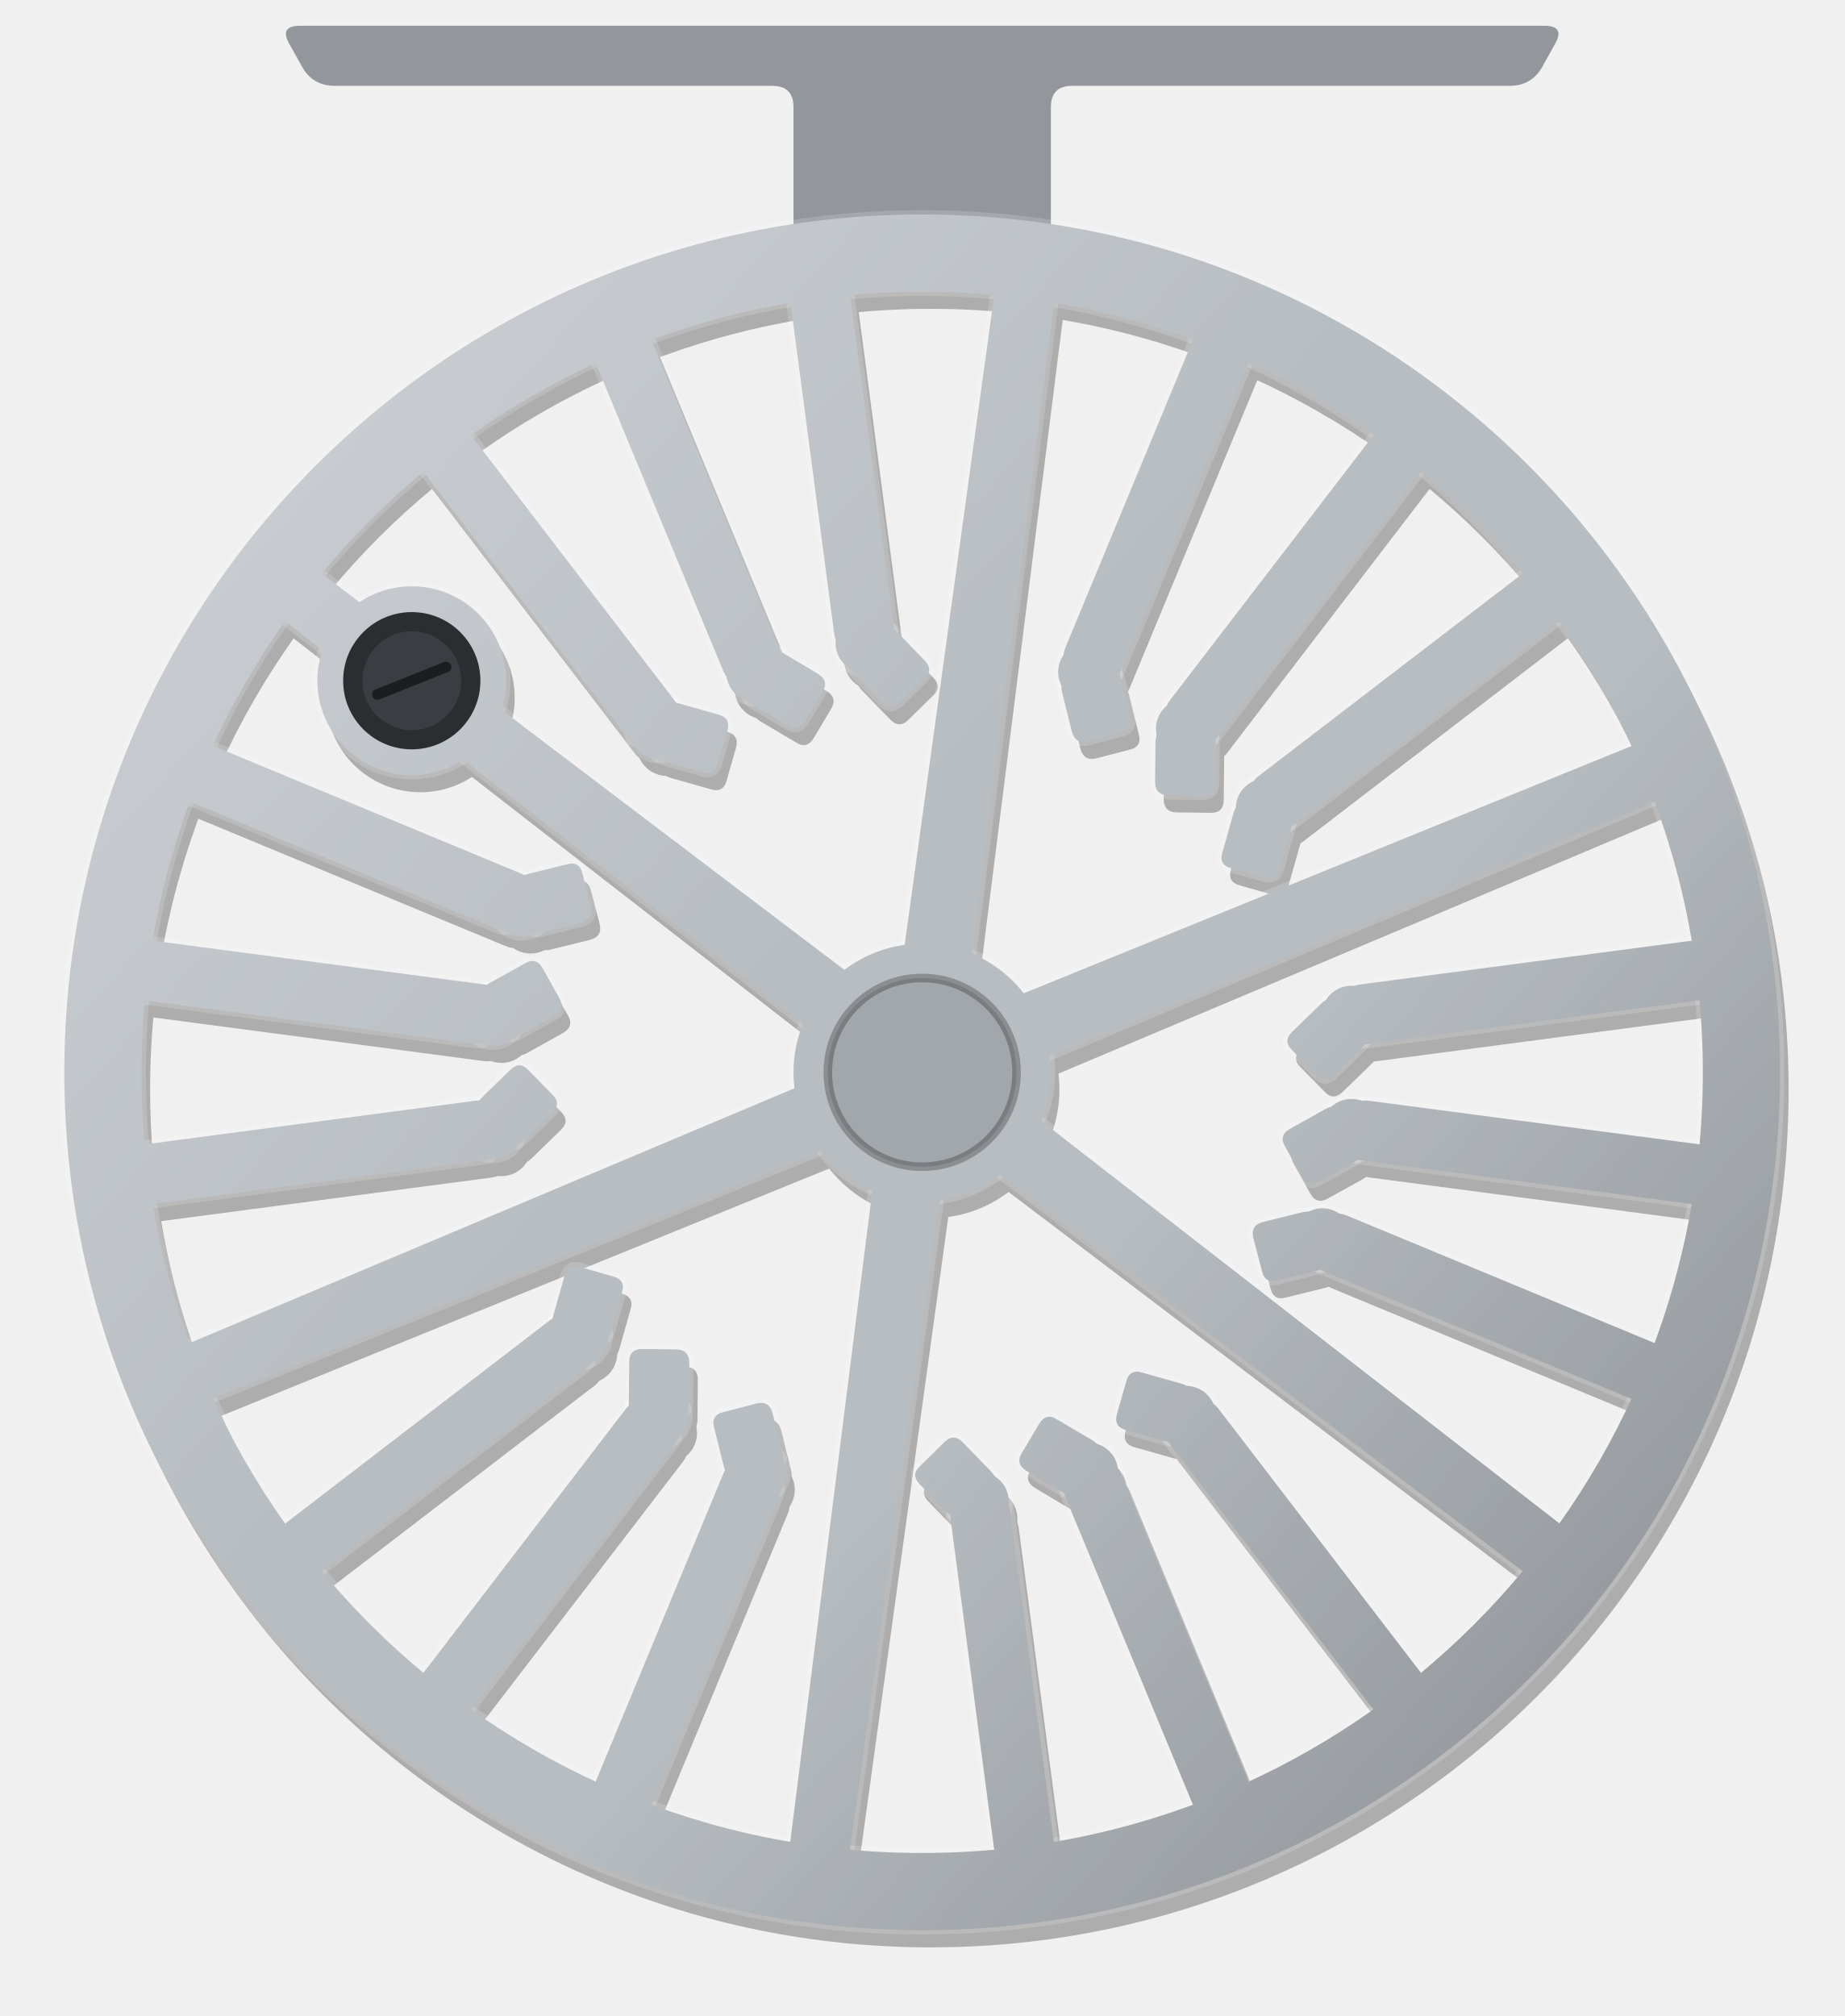
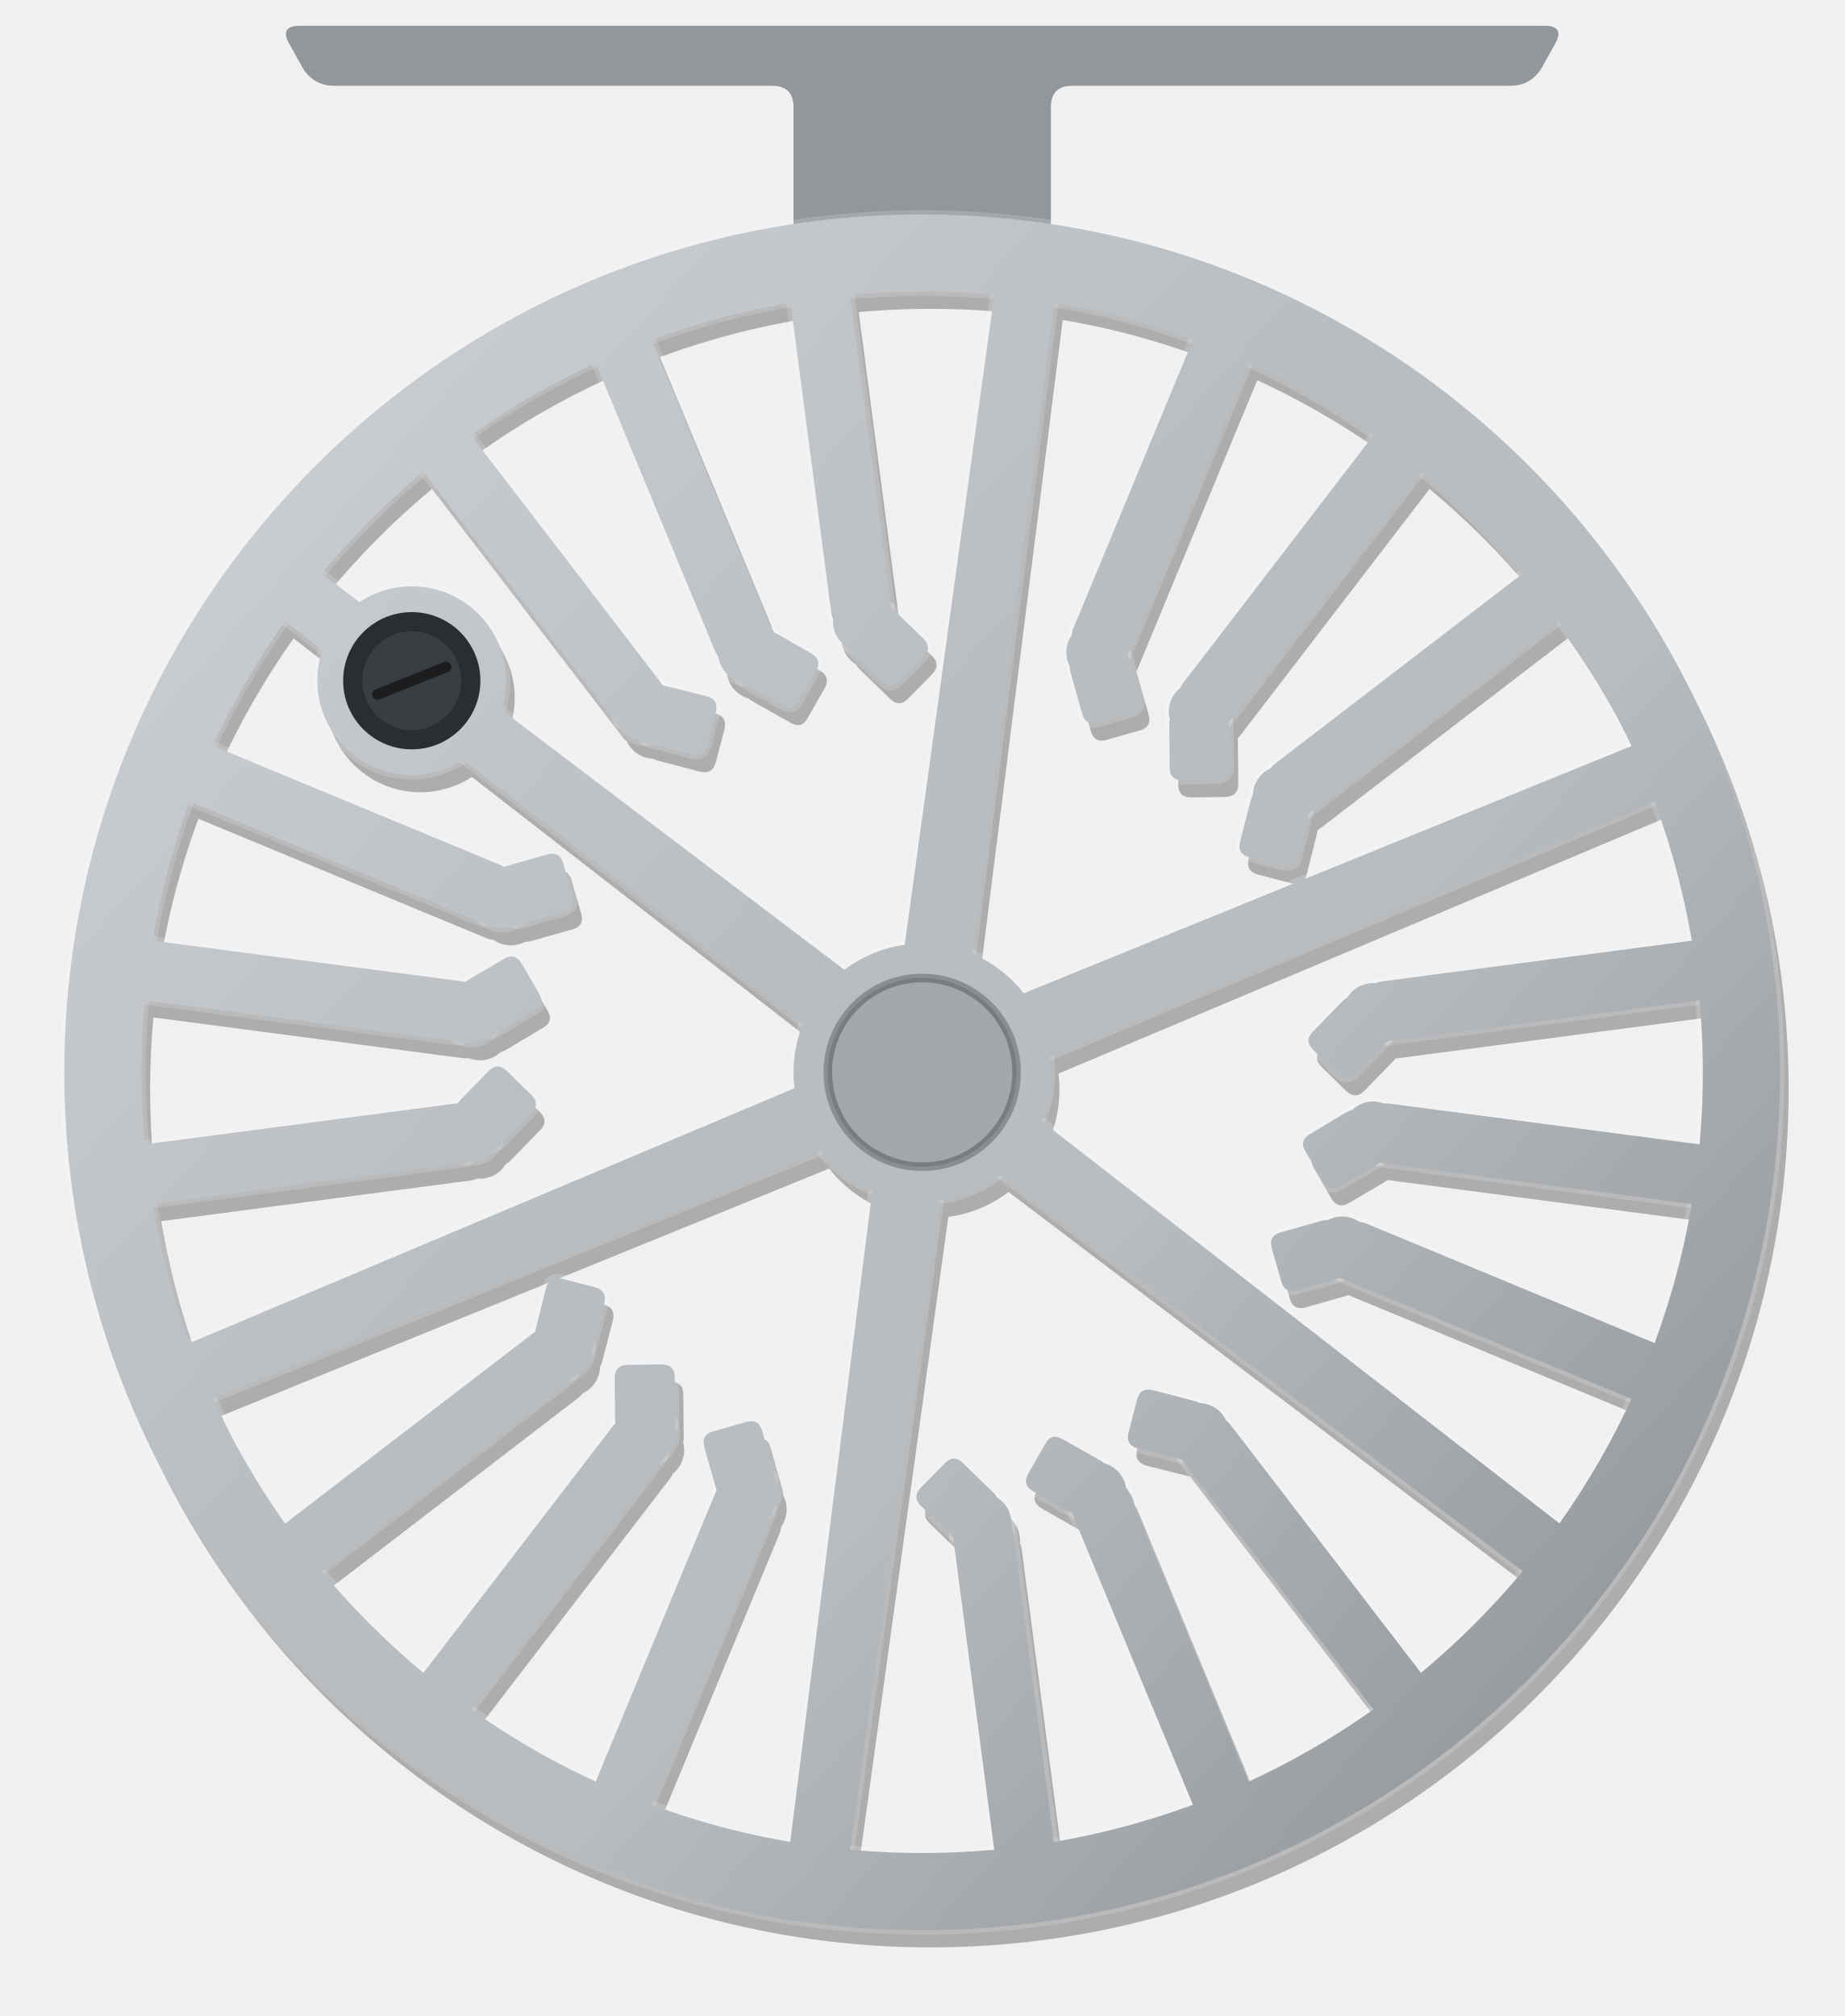
<svg xmlns="http://www.w3.org/2000/svg" viewBox="-215 -250 430 470" color="#b8bdc2">
  <defs>
    <linearGradient id="sheen" x1="0" y1="0" x2="1" y2="1">
      <stop offset="0" stop-color="#fff" stop-opacity=".4" />
      <stop offset=".45" stop-color="#fff" stop-opacity="0" />
      <stop offset=".6" stop-color="#000" stop-opacity="0" />
      <stop offset="1" stop-color="#000" stop-opacity=".3" />
    </linearGradient>
    <g id="back" fill-rule="evenodd">
      <path d="M-147.5 -239.7Q-150 -244 -145 -244L145 -244Q150 -244 147.5 -239.7L144.5 -234.3Q142 -230 137 -230L35 -230Q30 -230 30 -225L30 -191Q30 -186 25 -186L-25 -186Q-30 -186 -30 -191L-30 -225Q-30 -230 -35 -230L-137 -230Q-142 -230 -144.5 -234.3Z" />
    </g>
    <g id="body" fill-rule="evenodd">
      <path d="M-200 0a200 200 0 1 0 400 0a200 200 0 1 0 -400 0ZM-182 0a182 182 0 1 0 364 0a182 182 0 1 0 -364 0Z" />
-       <path d="M68.2 -175.2Q65.5 -176.4 64.3 -173.6L33.3 -98.8Q32.2 -96 35 -94.8L42.3 -91.8Q45.1 -90.6 46.3 -93.4L77.3 -168.2Q78.4 -171 75.6 -172.2Z" />
-       <path d="M34.8 -92.3Q31.9 -91.6 32.6 -88.7L34.9 -79.4Q35.7 -76.5 38.6 -77.2L46.3 -79.2Q49.3 -79.9 48.5 -82.8L46.2 -92.1Q45.4 -95 42.5 -94.3Z" />
-       <path d="M31.7 -93.3a7 7 0 1 0 14 0a7 7 0 1 0 -14 0Z" />
-       <path d="M111.3 -151.6Q108.9 -153.4 107.1 -151L57.8 -86.8Q55.9 -84.4 58.3 -82.6L64.7 -77.7Q67 -75.9 68.9 -78.2L118.2 -142.5Q120 -144.9 117.6 -146.7Z" />
-       <path d="M57.5 -80.2Q54.5 -80.2 54.4 -77.2L54.3 -67.7Q54.3 -64.7 57.3 -64.6L65.3 -64.5Q68.3 -64.5 68.3 -67.5L68.4 -77Q68.5 -80 65.5 -80.1Z" />
-       <path d="M54.5 -80.1a7 7 0 1 0 14 0a7 7 0 1 0 -14 0Z" />
-       <path d="M146.7 -117.6Q144.9 -120 142.5 -118.2L78.2 -68.9Q75.9 -67 77.7 -64.7L82.6 -58.3Q84.4 -55.9 86.8 -57.8L151 -107.1Q153.4 -108.9 151.6 -111.3Z" />
-       <path d="M76.3 -62.6Q73.4 -63.4 72.6 -60.5L70 -51.3Q69.1 -48.4 72 -47.6L79.7 -45.4Q82.6 -44.6 83.4 -47.5L86 -56.7Q86.9 -59.6 84 -60.4Z" />
-       <path d="M73.1 -61.5a7 7 0 1 0 14 0a7 7 0 1 0 -14 0Z" />
-       <path d="M185.9 -28.5Q185.5 -31.5 182.5 -31.1L102.2 -20.5Q99.2 -20.1 99.6 -17.1L100.7 -9.2Q101 -6.2 104 -6.6L184.3 -17.2Q187.3 -17.6 186.9 -20.6Z" />
-       <path d="M97.3 -16.1Q95.3 -18.2 93.1 -16.1L86.2 -9.4Q84.1 -7.3 86.2 -5.2L91.8 0.5Q93.8 2.7 96 0.6L102.9 -6.1Q105 -8.2 102.9 -10.3Z" />
-       <path d="M93.1 -13.2a7 7 0 1 0 14 0a7 7 0 1 0 -14 0Z" />
-       <path d="M186.9 20.6Q187.3 17.6 184.3 17.2L104 6.6Q101 6.2 100.7 9.2L99.6 17.1Q99.2 20.1 102.2 20.5L182.5 31.1Q185.5 31.5 185.9 28.5Z" />
-       <path d="M98.2 9.7Q96.7 7.1 94.1 8.5L85.7 13.2Q83.1 14.7 84.6 17.3L88.5 24.3Q90 26.9 92.6 25.4L100.9 20.8Q103.5 19.3 102.1 16.7Z" />
-       <path d="M93.1 13.2a7 7 0 1 0 14 0a7 7 0 1 0 -14 0Z" />
-       <path d="M175.2 68.2Q176.4 65.5 173.6 64.3L98.8 33.3Q96 32.2 94.8 35L91.8 42.3Q90.6 45.1 93.4 46.3L168.2 77.3Q171 78.4 172.2 75.6Z" />
-       <path d="M92.3 34.8Q91.6 31.9 88.7 32.6L79.4 34.9Q76.5 35.7 77.2 38.6L79.2 46.3Q79.9 49.3 82.8 48.5L92.1 46.2Q95 45.4 94.3 42.5Z" />
-       <path d="M86.3 38.7a7 7 0 1 0 14 0a7 7 0 1 0 -14 0Z" />
-       <path d="M117.6 146.7Q120 144.9 118.2 142.5L68.9 78.2Q67 75.9 64.7 77.7L58.3 82.6Q55.9 84.4 57.8 86.8L107.1 151Q108.9 153.4 111.3 151.6Z" />
-       <path d="M62.6 76.3Q63.4 73.4 60.5 72.6L51.3 70Q48.4 69.1 47.6 72L45.4 79.7Q44.6 82.6 47.5 83.4L56.7 86Q59.6 86.9 60.4 84Z" />
-       <path d="M54.5 80.1a7 7 0 1 0 14 0a7 7 0 1 0 -14 0Z" />
-       <path d="M75.6 172.2Q78.4 171 77.3 168.2L46.3 93.4Q45.1 90.6 42.3 91.8L35 94.8Q32.2 96 33.3 98.8L64.3 173.6Q65.5 176.4 68.2 175.2Z" />
-       <path d="M40.7 89.9Q42.2 87.3 39.7 85.8L31.4 80.9Q28.9 79.3 27.3 81.9L23.2 88.8Q21.7 91.3 24.3 92.9L32.5 97.8Q35.1 99.3 36.6 96.7Z" />
-       <path d="M31.7 93.3a7 7 0 1 0 14 0a7 7 0 1 0 -14 0Z" />
-       <path d="M28.5 185.9Q31.5 185.5 31.1 182.5L20.5 102.2Q20.1 99.2 17.1 99.6L9.2 100.7Q6.2 101 6.6 104L17.2 184.3Q17.6 187.3 20.6 186.9Z" />
-       <path d="M16.1 97.3Q18.2 95.3 16.1 93.1L9.4 86.2Q7.3 84.1 5.2 86.2L-0.5 91.8Q-2.7 93.8 -0.6 96L6.1 102.9Q8.2 105 10.3 102.9Z" />
-       <path d="M6.2 100.1a7 7 0 1 0 14 0a7 7 0 1 0 -14 0Z" />
-       <path d="M-68.2 175.2Q-65.5 176.4 -64.3 173.6L-33.3 98.8Q-32.2 96 -35 94.8L-42.3 91.8Q-45.1 90.6 -46.3 93.4L-77.3 168.2Q-78.4 171 -75.6 172.2Z" />
-       <path d="M-34.8 92.3Q-31.9 91.6 -32.6 88.7L-34.9 79.4Q-35.7 76.5 -38.6 77.2L-46.3 79.2Q-49.3 79.9 -48.5 82.8L-46.2 92.1Q-45.4 95 -42.5 94.3Z" />
-       <path d="M-45.7 93.3a7 7 0 1 0 14 0a7 7 0 1 0 -14 0Z" />
-       <path d="M-111.3 151.6Q-108.9 153.4 -107.1 151L-57.8 86.8Q-55.9 84.4 -58.3 82.6L-64.7 77.7Q-67 75.9 -68.9 78.2L-118.2 142.5Q-120 144.9 -117.6 146.7Z" />
-       <path d="M-57.5 80.2Q-54.5 80.2 -54.4 77.2L-54.3 67.7Q-54.3 64.7 -57.3 64.6L-65.3 64.5Q-68.3 64.5 -68.3 67.5L-68.4 77Q-68.5 80 -65.5 80.1Z" />
-       <path d="M-68.5 80.1a7 7 0 1 0 14 0a7 7 0 1 0 -14 0Z" />
-       <path d="M-146.7 117.6Q-144.9 120 -142.5 118.2L-78.2 68.9Q-75.9 67 -77.7 64.7L-82.6 58.3Q-84.4 55.9 -86.8 57.8L-151 107.1Q-153.4 108.9 -151.6 111.3Z" />
-       <path d="M-76.3 62.6Q-73.4 63.4 -72.6 60.5L-70 51.3Q-69.1 48.4 -72 47.6L-79.7 45.4Q-82.6 44.6 -83.4 47.5L-86 56.7Q-86.9 59.6 -84 60.4Z" />
-       <path d="M-87.1 61.5a7 7 0 1 0 14 0a7 7 0 1 0 -14 0Z" />
-       <path d="M-185.9 28.5Q-185.5 31.5 -182.5 31.1L-102.2 20.5Q-99.2 20.1 -99.6 17.1L-100.7 9.2Q-101 6.2 -104 6.6L-184.3 17.2Q-187.3 17.6 -186.9 20.6Z" />
-       <path d="M-97.3 16.1Q-95.3 18.2 -93.1 16.1L-86.2 9.4Q-84.1 7.3 -86.2 5.2L-91.8 -0.5Q-93.8 -2.7 -96 -0.6L-102.9 6.1Q-105 8.2 -102.9 10.3Z" />
-       <path d="M-107.1 13.2a7 7 0 1 0 14 0a7 7 0 1 0 -14 0Z" />
-       <path d="M-186.9 -20.6Q-187.3 -17.6 -184.3 -17.2L-104 -6.6Q-101 -6.2 -100.7 -9.2L-99.6 -17.1Q-99.2 -20.1 -102.2 -20.5L-182.5 -31.1Q-185.5 -31.5 -185.9 -28.5Z" />
-       <path d="M-98.2 -9.7Q-96.7 -7.1 -94.1 -8.5L-85.7 -13.2Q-83.1 -14.7 -84.6 -17.3L-88.5 -24.3Q-90 -26.9 -92.6 -25.4L-100.9 -20.8Q-103.5 -19.3 -102.1 -16.7Z" />
-       <path d="M-107.1 -13.2a7 7 0 1 0 14 0a7 7 0 1 0 -14 0Z" />
-       <path d="M-175.2 -68.2Q-176.4 -65.5 -173.6 -64.3L-98.8 -33.3Q-96 -32.2 -94.8 -35L-91.8 -42.3Q-90.6 -45.1 -93.4 -46.3L-168.2 -77.3Q-171 -78.4 -172.2 -75.6Z" />
-       <path d="M-92.3 -34.8Q-91.6 -31.9 -88.7 -32.6L-79.4 -34.9Q-76.5 -35.7 -77.2 -38.6L-79.2 -46.3Q-79.9 -49.3 -82.8 -48.5L-92.1 -46.2Q-95 -45.4 -94.3 -42.5Z" />
-       <path d="M-100.3 -38.7a7 7 0 1 0 14 0a7 7 0 1 0 -14 0Z" />
-       <path d="M-117.6 -146.7Q-120 -144.9 -118.2 -142.5L-68.9 -78.2Q-67 -75.9 -64.7 -77.7L-58.3 -82.6Q-55.9 -84.4 -57.8 -86.8L-107.1 -151Q-108.9 -153.4 -111.3 -151.6Z" />
-       <path d="M-62.6 -76.3Q-63.4 -73.4 -60.5 -72.6L-51.3 -70Q-48.4 -69.1 -47.6 -72L-45.4 -79.7Q-44.6 -82.6 -47.5 -83.4L-56.7 -86Q-59.6 -86.9 -60.4 -84Z" />
-       <path d="M-68.5 -80.1a7 7 0 1 0 14 0a7 7 0 1 0 -14 0Z" />
-       <path d="M-75.6 -172.2Q-78.4 -171 -77.3 -168.2L-46.3 -93.4Q-45.1 -90.6 -42.3 -91.8L-35 -94.8Q-32.2 -96 -33.3 -98.8L-64.3 -173.6Q-65.5 -176.4 -68.2 -175.2Z" />
-       <path d="M-40.7 -89.9Q-42.2 -87.3 -39.7 -85.8L-31.4 -80.9Q-28.9 -79.3 -27.3 -81.9L-23.2 -88.8Q-21.7 -91.3 -24.3 -92.9L-32.5 -97.8Q-35.1 -99.3 -36.6 -96.7Z" />
-       <path d="M-45.7 -93.3a7 7 0 1 0 14 0a7 7 0 1 0 -14 0Z" />
-       <path d="M-28.5 -185.9Q-31.5 -185.5 -31.1 -182.5L-20.5 -102.2Q-20.1 -99.2 -17.1 -99.6L-9.2 -100.7Q-6.2 -101 -6.6 -104L-17.2 -184.3Q-17.6 -187.3 -20.6 -186.9Z" />
-       <path d="M-16.1 -97.3Q-18.2 -95.3 -16.1 -93.1L-9.4 -86.2Q-7.3 -84.1 -5.2 -86.2L0.5 -91.8Q2.7 -93.8 0.6 -96L-6.1 -102.9Q-8.2 -105 -10.3 -102.9Z" />
-       <path d="M-20.2 -100.1a7 7 0 1 0 14 0a7 7 0 1 0 -14 0Z" />
+       <path d="M68.2 -175.2Q65.5 -176.4 64.3 -173.6L35.2 -103.4Q34.1 -100.6 36.9 -99.5L44.3 -96.4Q47 -95.3 48.2 -98L77.3 -168.2Q78.4 -171 75.6 -172.2Z" />
+       <path d="M36.7 -96.9Q33.8 -96 34.6 -93.2L37.3 -83.6Q38.1 -80.7 41 -81.5L48.7 -83.7Q51.6 -84.5 50.8 -87.4L48.1 -96.9Q47.3 -99.8 44.4 -99Z" />
+       <path d="M33.6 -97.9a7 7 0 1 0 14 0a7 7 0 1 0 -14 0Z" />
+       <path d="M111.3 -151.6Q108.9 -153.4 107.1 -151L60.8 -90.7Q59 -88.4 61.4 -86.5L67.7 -81.7Q70.1 -79.8 71.9 -82.2L118.2 -142.5Q120 -144.9 117.6 -146.7Z" />
+       <path d="M60.5 -84.1Q57.5 -84 57.6 -81L57.7 -71.1Q57.7 -68.1 60.7 -68.1L68.7 -68.2Q71.7 -68.3 71.7 -71.3L71.6 -81.2Q71.5 -84.2 68.5 -84.1Z" />
+       <path d="M57.5 -84.1a7 7 0 1 0 14 0a7 7 0 1 0 -14 0Z" />
+       <path d="M146.7 -117.6Q144.9 -120 142.5 -118.2L82.2 -71.9Q79.8 -70.1 81.7 -67.7L86.5 -61.4Q88.4 -59 90.7 -60.8L151 -107.1Q153.4 -108.9 151.6 -111.3Z" />
+       <path d="M80.2 -65.5Q77.3 -66.3 76.6 -63.4L74.1 -53.8Q73.4 -50.9 76.3 -50.1L84 -48.1Q86.9 -47.4 87.7 -50.3L90.1 -59.9Q90.9 -62.8 88 -63.5Z" />
+       <path d="M77.1 -64.5a7 7 0 1 0 14 0a7 7 0 1 0 -14 0Z" />
+       <path d="M185.9 -28.5Q185.5 -31.5 182.5 -31.1L107.2 -21.2Q104.2 -20.8 104.6 -17.8L105.6 -9.9Q106 -6.9 109 -7.3L184.3 -17.2Q187.3 -17.6 186.9 -20.6Z" />
+       <path d="M102.2 -16.6Q100.1 -18.7 98 -16.6L91.1 -9.5Q89 -7.4 91.1 -5.3L96.8 0.3Q99 2.4 101.1 0.3L108 -6.8Q110.1 -8.9 108 -11Z" />
+       <path d="M98.1 -13.8a7 7 0 1 0 14 0a7 7 0 1 0 -14 0Z" />
+       <path d="M186.9 20.6Q187.3 17.6 184.3 17.2L109 7.3Q106 6.9 105.6 9.9L104.6 17.8Q104.2 20.8 107.2 21.2L182.5 31.1Q185.5 31.5 185.9 28.5Z" />
+       <path d="M103.1 10.4Q101.5 7.8 98.9 9.3L90.4 14.4Q87.8 15.9 89.4 18.5L93.4 25.4Q95 28 97.6 26.4L106.1 21.4Q108.7 19.9 107.1 17.3Z" />
+       <path d="M98.1 13.8a7 7 0 1 0 14 0a7 7 0 1 0 -14 0Z" />
+       <path d="M175.2 68.2Q176.4 65.5 173.6 64.3L103.4 35.2Q100.6 34.1 99.5 36.9L96.4 44.3Q95.3 47 98 48.2L168.2 77.3Q171 78.4 172.2 75.6Z" />
+       <path d="M96.9 36.7Q96 33.8 93.2 34.6L83.6 37.3Q80.7 38.1 81.5 41L83.7 48.7Q84.5 51.6 87.4 50.8L96.9 48.1Q99.8 47.3 99 44.4Z" />
+       <path d="M90.9 40.6a7 7 0 1 0 14 0a7 7 0 1 0 -14 0Z" />
+       <path d="M117.6 146.7Q120 144.9 118.2 142.5L71.9 82.2Q70.1 79.8 67.7 81.7L61.4 86.5Q59 88.4 60.8 90.7L107.1 151Q108.9 153.4 111.3 151.6Z" />
+       <path d="M65.5 80.2Q66.3 77.3 63.4 76.6L53.8 74.1Q50.9 73.4 50.1 76.3L48.1 84Q47.4 86.9 50.3 87.7L59.9 90.1Q62.8 90.9 63.5 88Z" />
+       <path d="M57.5 84.1a7 7 0 1 0 14 0a7 7 0 1 0 -14 0Z" />
+       <path d="M75.6 172.2Q78.4 171 77.3 168.2L48.2 98Q47 95.3 44.3 96.4L36.9 99.5Q34.1 100.6 35.2 103.4L64.3 173.6Q65.5 176.4 68.2 175.2Z" />
+       <path d="M42.5 94.4Q44 91.8 41.4 90.4L32.7 85.5Q30.1 84 28.7 86.6L24.7 93.6Q23.3 96.2 25.9 97.7L34.5 102.6Q37.1 104 38.6 101.4Z" />
+       <path d="M33.6 97.9a7 7 0 1 0 14 0a7 7 0 1 0 -14 0Z" />
+       <path d="M28.5 185.9Q31.5 185.5 31.1 182.5L21.2 107.2Q20.8 104.2 17.8 104.6L9.9 105.6Q6.9 106 7.3 109L17.2 184.3Q17.6 187.3 20.6 186.9Z" />
+       <path d="M16.6 102.2Q18.7 100.1 16.6 98L9.5 91.1Q7.4 89 5.3 91.1L-0.3 96.8Q-2.4 99 -0.3 101.1L6.8 108Q8.9 110.1 11 108Z" />
+       <path d="M6.8 105.1a7 7 0 1 0 14 0a7 7 0 1 0 -14 0Z" />
+       <path d="M-68.2 175.2Q-65.5 176.4 -64.3 173.6L-35.2 103.4Q-34.1 100.6 -36.9 99.5L-44.3 96.4Q-47 95.3 -48.2 98L-77.3 168.2Q-78.4 171 -75.6 172.2Z" />
+       <path d="M-36.7 96.9Q-33.8 96 -34.6 93.2L-37.3 83.6Q-38.1 80.7 -41 81.5L-48.7 83.7Q-51.6 84.5 -50.8 87.4L-48.1 96.9Q-47.3 99.8 -44.4 99Z" />
+       <path d="M-47.6 97.9a7 7 0 1 0 14 0a7 7 0 1 0 -14 0Z" />
+       <path d="M-111.3 151.6Q-108.9 153.4 -107.1 151L-60.8 90.7Q-59 88.4 -61.4 86.5L-67.7 81.7Q-70.1 79.8 -71.9 82.2L-118.2 142.5Q-120 144.9 -117.6 146.7Z" />
+       <path d="M-60.5 84.1Q-57.5 84 -57.6 81L-57.7 71.1Q-57.7 68.1 -60.7 68.1L-68.7 68.2Q-71.7 68.3 -71.7 71.3L-71.6 81.2Q-71.5 84.2 -68.5 84.1Z" />
+       <path d="M-71.5 84.1a7 7 0 1 0 14 0a7 7 0 1 0 -14 0Z" />
+       <path d="M-146.7 117.6Q-144.9 120 -142.5 118.2L-82.2 71.9Q-79.8 70.1 -81.7 67.7L-86.5 61.4Q-88.4 59 -90.7 60.8L-151 107.1Q-153.4 108.9 -151.6 111.3Z" />
+       <path d="M-80.2 65.5Q-77.3 66.3 -76.6 63.4L-74.1 53.8Q-73.4 50.9 -76.3 50.1L-84 48.1Q-86.9 47.4 -87.7 50.3L-90.1 59.9Q-90.9 62.8 -88 63.5Z" />
+       <path d="M-91.1 64.5a7 7 0 1 0 14 0a7 7 0 1 0 -14 0Z" />
+       <path d="M-185.9 28.5Q-185.5 31.5 -182.5 31.1L-107.2 21.2Q-104.2 20.8 -104.6 17.8L-105.6 9.9Q-106 6.9 -109 7.3L-184.3 17.2Q-187.3 17.6 -186.9 20.6Z" />
+       <path d="M-102.2 16.6Q-100.1 18.7 -98 16.6L-91.1 9.5Q-89 7.4 -91.1 5.3L-96.8 -0.3Q-99 -2.4 -101.1 -0.3L-108 6.8Q-110.1 8.9 -108 11Z" />
+       <path d="M-112.1 13.8a7 7 0 1 0 14 0a7 7 0 1 0 -14 0Z" />
+       <path d="M-186.9 -20.6Q-187.3 -17.6 -184.3 -17.2L-109 -7.3Q-106 -6.9 -105.6 -9.9L-104.6 -17.8Q-104.2 -20.8 -107.2 -21.2L-182.5 -31.1Q-185.5 -31.5 -185.9 -28.5Z" />
+       <path d="M-103.1 -10.4Q-101.5 -7.8 -98.9 -9.3L-90.4 -14.4Q-87.8 -15.9 -89.4 -18.5L-93.4 -25.4Q-95 -28 -97.6 -26.4L-106.1 -21.4Q-108.7 -19.9 -107.1 -17.3Z" />
+       <path d="M-112.1 -13.8a7 7 0 1 0 14 0a7 7 0 1 0 -14 0Z" />
+       <path d="M-175.2 -68.2Q-176.4 -65.5 -173.6 -64.3L-103.4 -35.2Q-100.6 -34.1 -99.5 -36.9L-96.4 -44.3Q-95.3 -47 -98 -48.2L-168.2 -77.3Q-171 -78.4 -172.2 -75.6Z" />
+       <path d="M-96.9 -36.7Q-96 -33.8 -93.2 -34.6L-83.6 -37.3Q-80.7 -38.1 -81.5 -41L-83.7 -48.7Q-84.5 -51.6 -87.4 -50.8L-96.9 -48.1Q-99.8 -47.3 -99 -44.4Z" />
+       <path d="M-104.9 -40.6a7 7 0 1 0 14 0a7 7 0 1 0 -14 0Z" />
+       <path d="M-117.6 -146.7Q-120 -144.9 -118.2 -142.5L-71.9 -82.2Q-70.1 -79.8 -67.7 -81.7L-61.4 -86.5Q-59 -88.4 -60.8 -90.7L-107.1 -151Q-108.9 -153.4 -111.3 -151.6Z" />
+       <path d="M-65.5 -80.2Q-66.3 -77.3 -63.4 -76.6L-53.8 -74.1Q-50.9 -73.4 -50.1 -76.3L-48.1 -84Q-47.4 -86.9 -50.3 -87.7L-59.9 -90.1Q-62.8 -90.9 -63.5 -88Z" />
+       <path d="M-71.5 -84.1a7 7 0 1 0 14 0a7 7 0 1 0 -14 0Z" />
+       <path d="M-75.6 -172.2Q-78.4 -171 -77.3 -168.2L-48.2 -98Q-47 -95.3 -44.3 -96.4L-36.9 -99.5Q-34.1 -100.6 -35.2 -103.4L-64.3 -173.6Q-65.5 -176.4 -68.2 -175.2Z" />
+       <path d="M-42.5 -94.4Q-44 -91.8 -41.4 -90.4L-32.7 -85.5Q-30.1 -84 -28.7 -86.6L-24.7 -93.6Q-23.3 -96.2 -25.9 -97.7L-34.5 -102.6Q-37.1 -104 -38.6 -101.4Z" />
+       <path d="M-47.6 -97.9a7 7 0 1 0 14 0a7 7 0 1 0 -14 0Z" />
+       <path d="M-28.5 -185.9Q-31.5 -185.5 -31.1 -182.5L-21.2 -107.2Q-20.8 -104.2 -17.8 -104.6L-9.9 -105.6Q-6.9 -106 -7.3 -109L-17.2 -184.3Q-17.6 -187.3 -20.6 -186.9Z" />
+       <path d="M-16.6 -102.2Q-18.7 -100.1 -16.6 -98L-9.5 -91.1Q-7.4 -89 -5.3 -91.1L0.3 -96.8Q2.4 -99 0.3 -101.1L-6.8 -108Q-8.9 -110.1 -11 -108Z" />
+       <path d="M-20.8 -105.1a7 7 0 1 0 14 0a7 7 0 1 0 -14 0Z" />
      <path d="M7.6 -19.2Q10.5 -18.8 10.9 -21.8L31.4 -184.5Q31.7 -187.5 28.8 -187.9L20.8 -188.9Q17.9 -189.3 17.5 -186.3L-4.9 -23.8Q-5.3 -20.9 -2.3 -20.5Z" />
      <path d="M20.4 -3Q21.5 -0.3 24.3 -1.4L175.5 -65.1Q178.2 -66.2 177.1 -69L174 -76.4Q172.9 -79.2 170.1 -78L18.2 -16.2Q15.4 -15 16.6 -12.3Z" />
      <path d="M12.8 16.1Q11 18.5 13.4 20.3L144.1 119.4Q146.5 121.2 148.3 118.8L153.2 112.5Q155 110.1 152.6 108.3L23.1 7.7Q20.7 5.8 18.9 8.2Z" />
      <path d="M-7.6 19.2Q-10.5 18.8 -10.9 21.8L-31.4 184.5Q-31.7 187.5 -28.8 187.9L-20.8 188.9Q-17.9 189.3 -17.5 186.3L4.9 23.8Q5.3 20.9 2.3 20.5Z" />
      <path d="M-20.4 3Q-21.5 0.3 -24.3 1.4L-175.5 65.1Q-178.2 66.2 -177.1 69L-174 76.4Q-172.9 79.2 -170.1 78L-18.2 16.2Q-15.4 15 -16.6 12.3Z" />
      <path d="M-12.8 -16.1Q-11 -18.5 -13.4 -20.3L-144.1 -119.4Q-146.5 -121.2 -148.3 -118.8L-153.2 -112.5Q-155 -110.1 -152.6 -108.3L-23.1 -7.7Q-20.7 -5.8 -18.9 -8.2Z" />
      <path d="M-30 0a30 30 0 1 0 60 0a30 30 0 1 0 -60 0Z" />
      <path d="M-141 -91.3a22 22 0 1 0 44 0a22 22 0 1 0 -44 0Z" />
    </g>
    <mask id="body-mask">
      <use href="#body" fill="#fff" />
    </mask>
  </defs>
  <use href="#back" fill="currentColor" />
  <use href="#back" fill="#000" opacity=".2" />
  <use href="#body" fill="#000" opacity=".28" transform="translate(2 4)" />
  <use href="#body" fill="none" stroke="#fff" stroke-opacity=".16" stroke-width="2" />
  <use href="#body" fill="currentColor" />
  <rect x="-215" y="-250" width="430" height="470" fill="url(#sheen)" mask="url(#body-mask)" />
  <circle r="22" fill="#000" fill-opacity=".12" />
  <circle r="22" fill="none" stroke="#000" stroke-opacity=".25" stroke-width="2" />
  <circle cx="-119" cy="-91.3" r="16" fill="#2b2e31" />
  <circle cx="-119" cy="-91.3" r="11.52" fill="#3a3e42" />
  <path d="M-127 -88.1L-111 -94.5" stroke="#1b1d1f" stroke-width="2.5" stroke-linecap="round" />
</svg>
